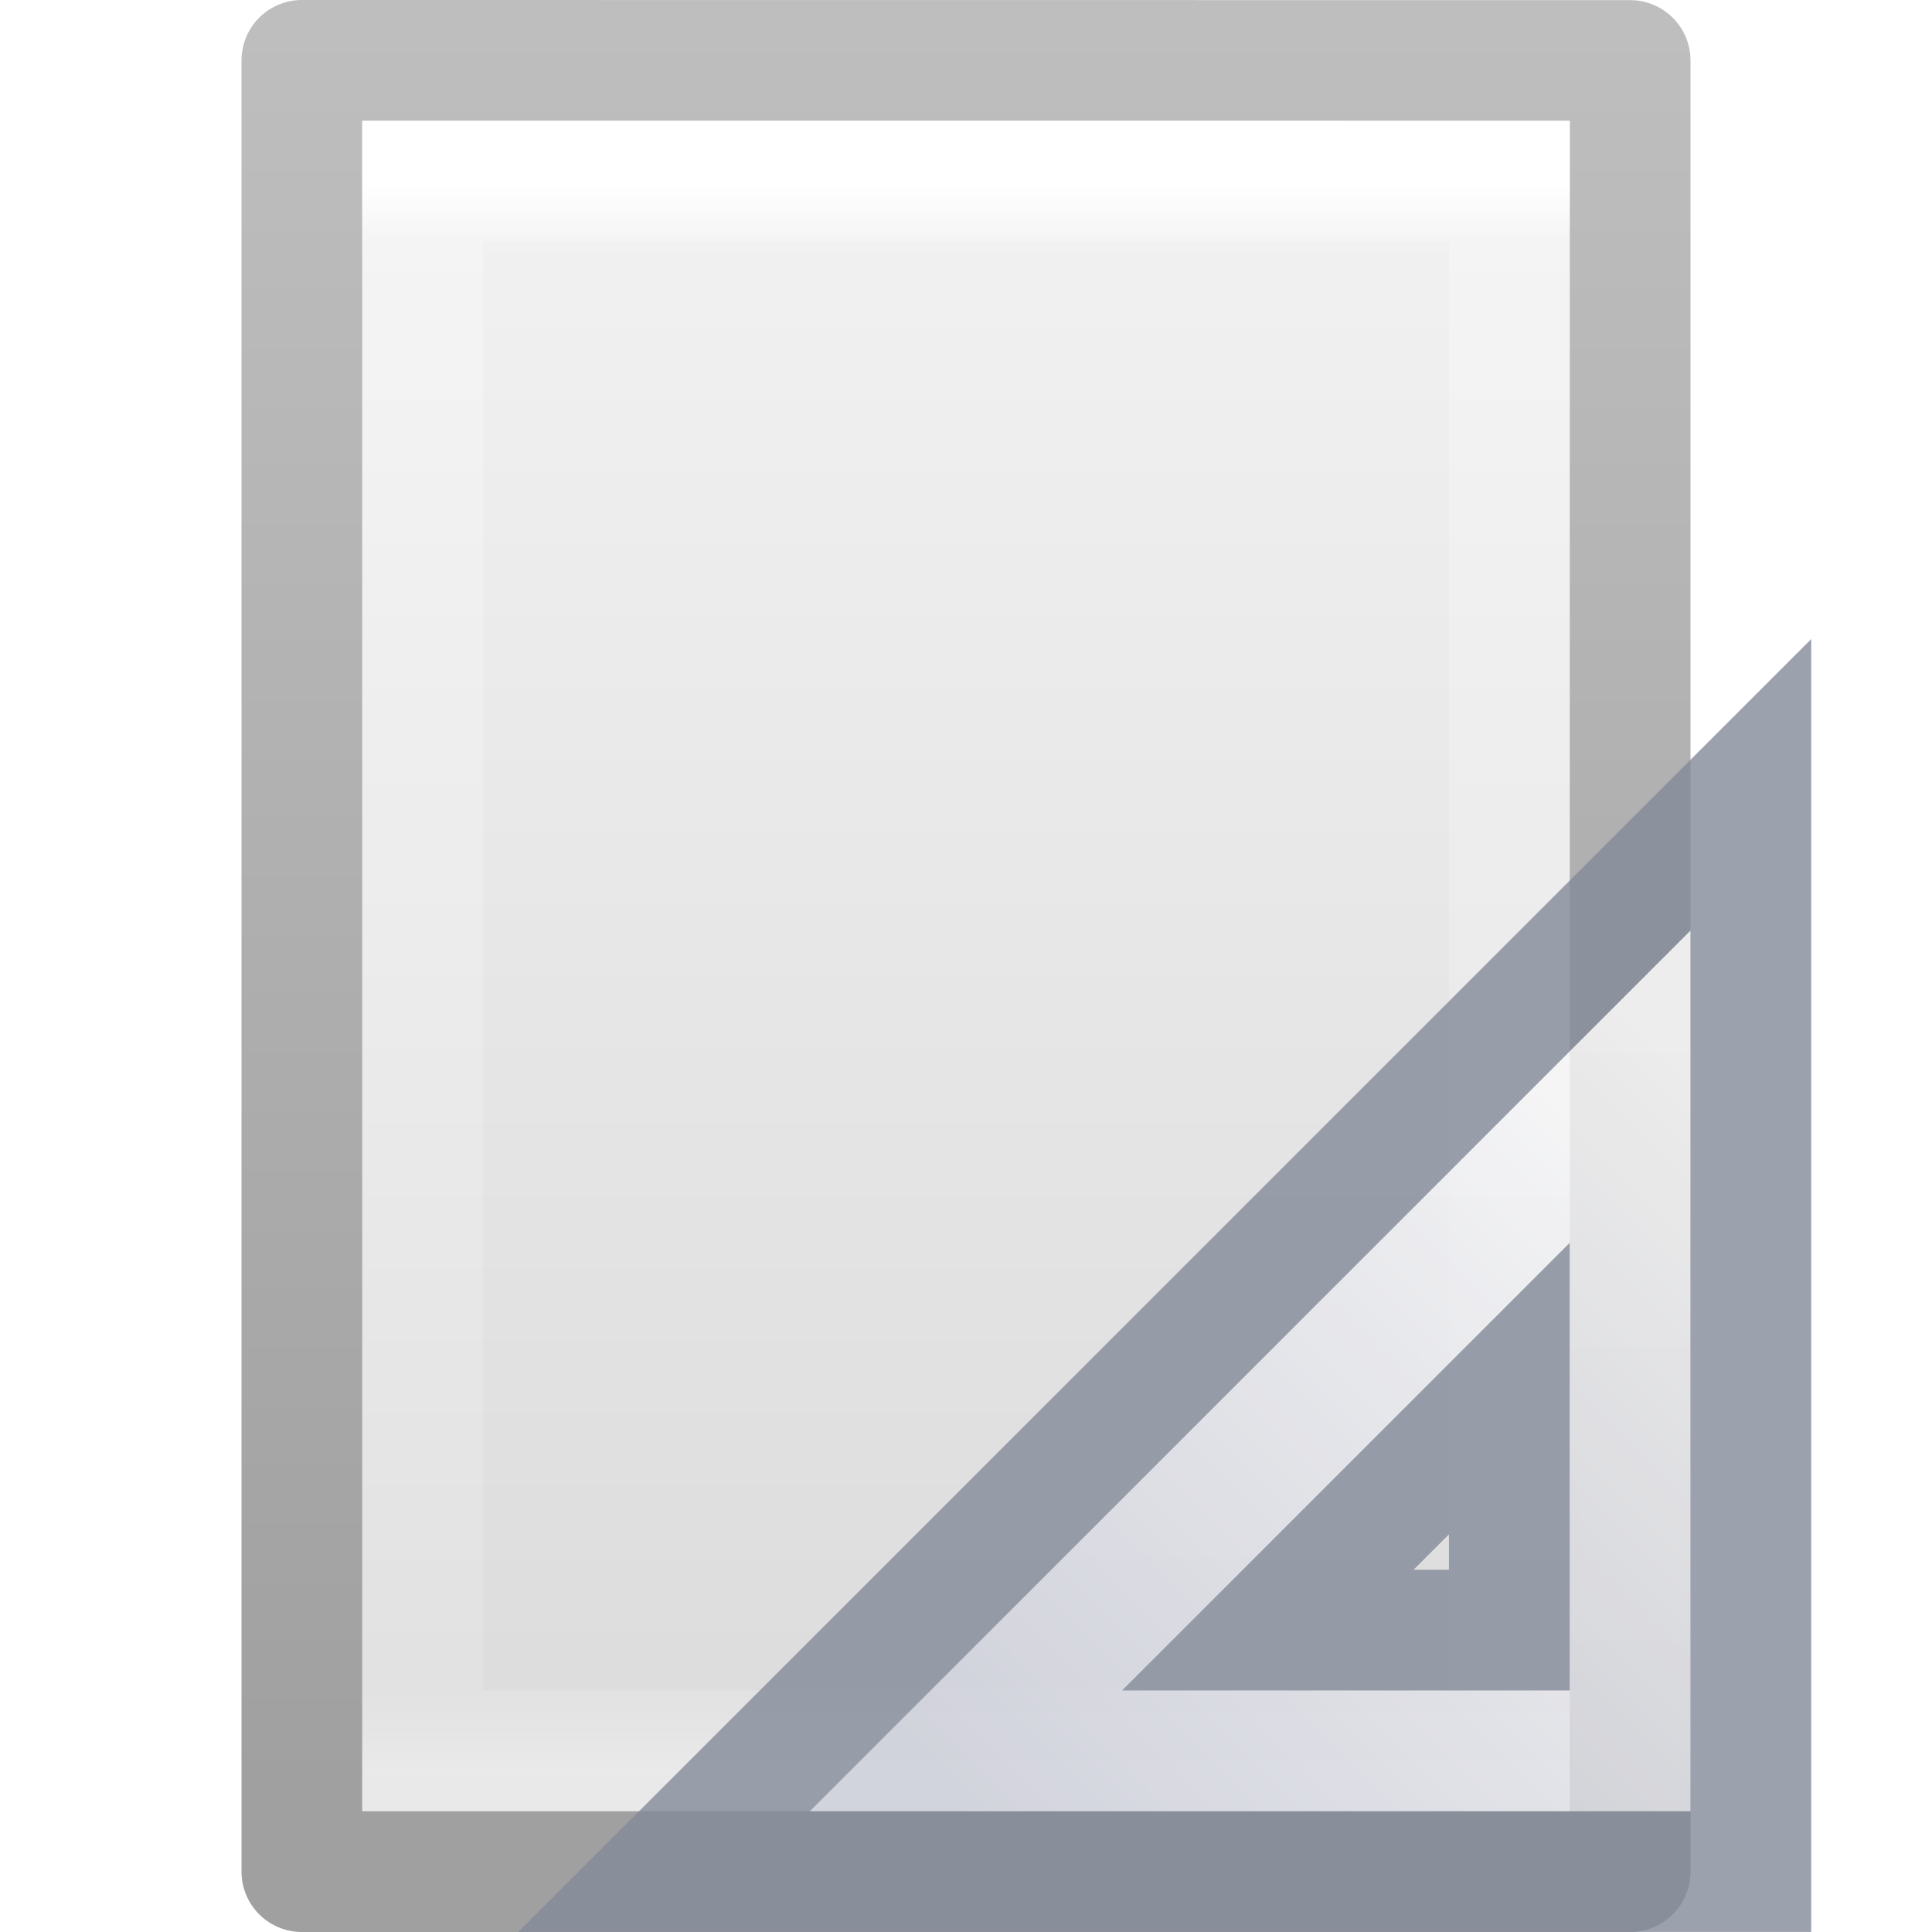
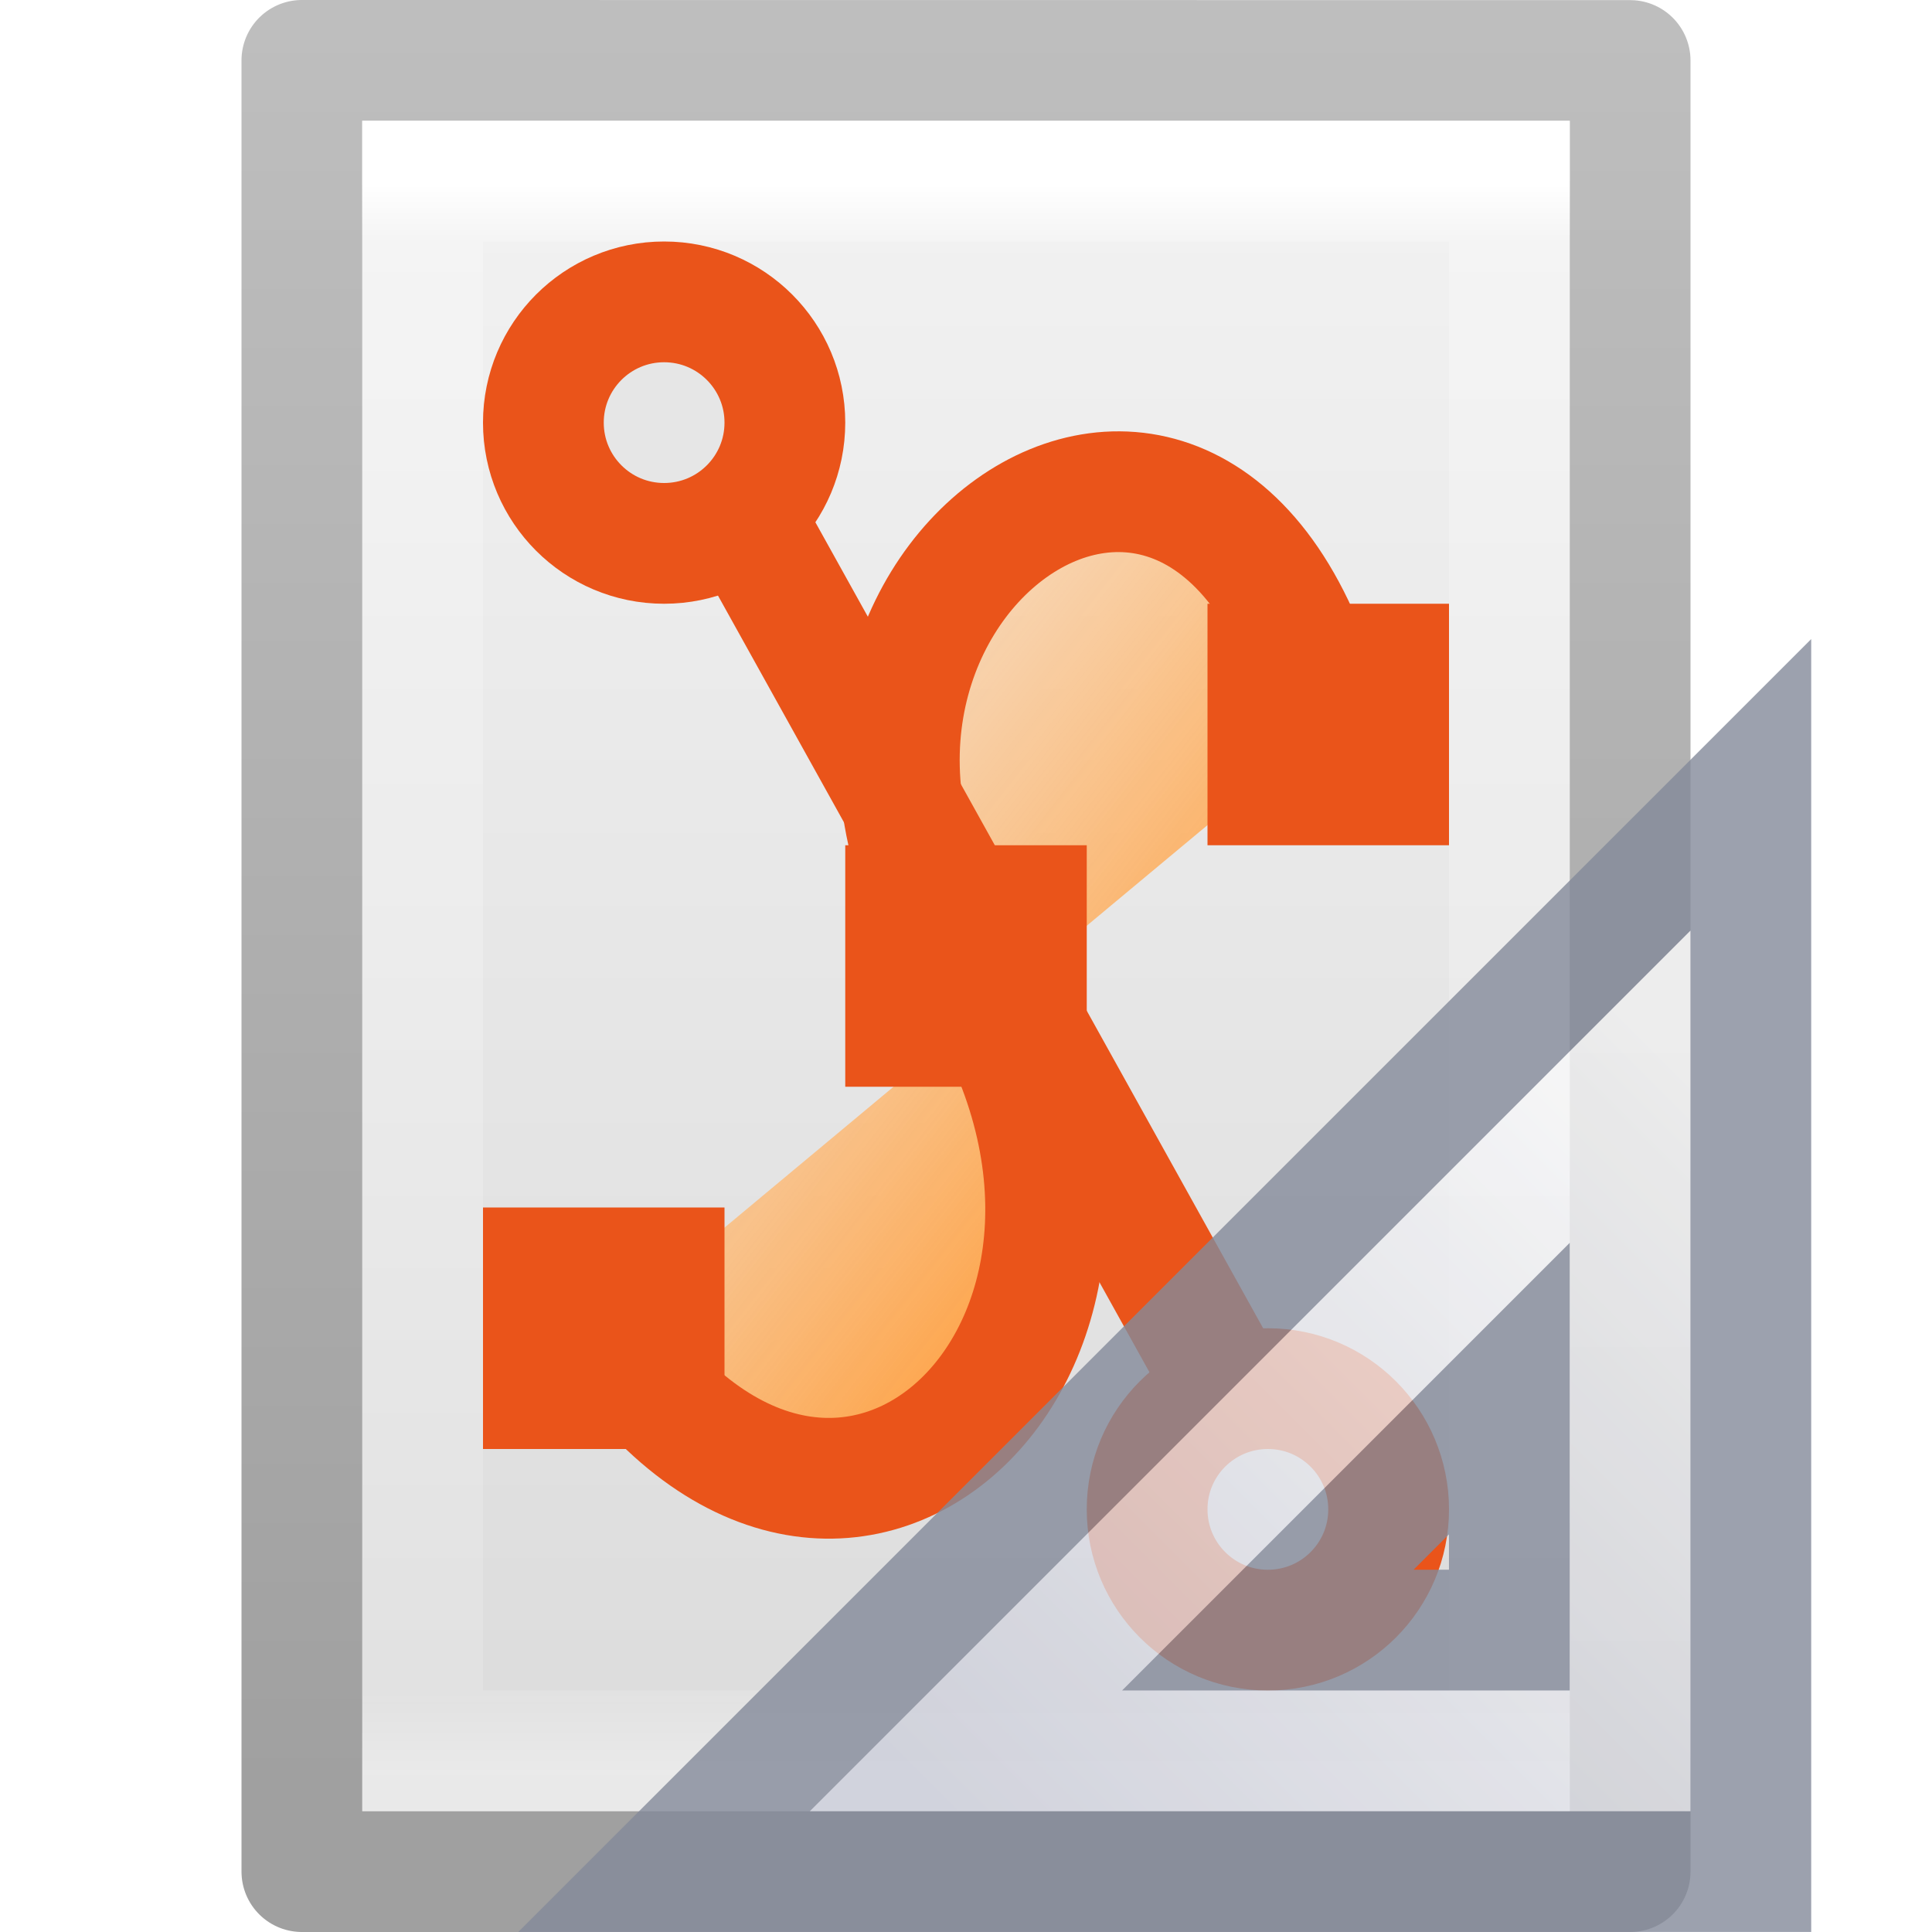
<svg xmlns="http://www.w3.org/2000/svg" xmlns:xlink="http://www.w3.org/1999/xlink" width="16px" height="16px" id="svg3810" version="1.1">
  <defs id="defs3812">
    <linearGradient xlink:href="#linearGradient3977" id="linearGradient3988" gradientUnits="userSpaceOnUse" gradientTransform="matrix(0.2432432,0,0,0.3513513,2.162164,-0.432428)" x1="24" y1="5.564" x2="24" y2="43" />
    <linearGradient id="linearGradient3977">
      <stop offset="0" style="stop-color:#ffffff;stop-opacity:1;" id="stop3979" />
      <stop id="stop3981" style="stop-color:#ffffff;stop-opacity:0.235;" offset="0.036" />
      <stop offset="0.951" style="stop-color:#ffffff;stop-opacity:0.157;" id="stop3983" />
      <stop offset="1" style="stop-color:#ffffff;stop-opacity:0.392;" id="stop3985" />
    </linearGradient>
    <linearGradient id="linearGradient3600">
      <stop id="stop3602" style="stop-color:#f4f4f4;stop-opacity:1" offset="0" />
      <stop id="stop3604" style="stop-color:#dbdbdb;stop-opacity:1" offset="1" />
    </linearGradient>
    <linearGradient id="linearGradient3104">
      <stop id="stop3106" style="stop-color:#a0a0a0;stop-opacity:1;" offset="0" />
      <stop id="stop3108" style="stop-color:#bebebe;stop-opacity:1;" offset="1" />
    </linearGradient>
    <linearGradient y2="47.013" x2="25.132" y1="0.985" x1="25.132" gradientTransform="matrix(0.3142871,0,0,0.3259265,0.457108,-0.322238)" gradientUnits="userSpaceOnUse" id="linearGradient3806" xlink:href="#linearGradient3600" />
    <linearGradient y2="2.906" x2="-51.786" y1="50.786" x1="-51.786" gradientTransform="matrix(0.2537859,0,0,0.3050187,19.12898,-0.685477)" gradientUnits="userSpaceOnUse" id="linearGradient3808" xlink:href="#linearGradient3104" />
-     <linearGradient xlink:href="#linearGradient3412" id="linearGradient3060-4" gradientUnits="userSpaceOnUse" gradientTransform="matrix(0,0.6,0.6,0,5.897627,-12.49769)" x1="33.877" y1="19.948" x2="44.119" y2="30.191" />
+     <linearGradient xlink:href="#linearGradient4102" id="linearGradient3064" gradientUnits="userSpaceOnUse" gradientTransform="matrix(0.6594275,0,0,0.6465221,-5.032613,-4.594716)" x1="28.534" y1="24.24" x2="16.887" y2="13.664" />
+     <linearGradient id="linearGradient4102">
+       <stop id="stop4104" style="stop-color:#fda852;stop-opacity:1" offset="0" />
+       <stop id="stop4106" style="stop-color:#ffffff;stop-opacity:0" offset="1" />
+     </linearGradient>
+     <linearGradient y2="22.164" x2="25.884" y1="31.445" x1="38.016" gradientTransform="matrix(0.6594275,0,0,0.6465221,-17.06881,-9.329826)" gradientUnits="userSpaceOnUse" id="linearGradient3065" xlink:href="#linearGradient4102" />
+     <linearGradient xlink:href="#linearGradient3412" id="linearGradient3116" gradientUnits="userSpaceOnUse" gradientTransform="matrix(0,0.6,0.6,0,5.897627,-12.49769)" x1="33.877" y1="19.948" x2="44.119" y2="30.191" />
    <linearGradient id="linearGradient3412">
      <stop id="stop3414" style="stop-color:#fcfcfc;stop-opacity:1" offset="0" />
      <stop id="stop3416" style="stop-color:#cbcdd9;stop-opacity:1" offset="1" />
    </linearGradient>
-     <linearGradient y2="30.191" x2="44.119" y1="19.948" x1="33.877" gradientTransform="matrix(0,0.6,0.6,0,5.897627,-12.49769)" gradientUnits="userSpaceOnUse" id="linearGradient3085" xlink:href="#linearGradient3412" />
-     <linearGradient y2="46.562" x2="19.515" y1="12.443" x1="19.515" gradientTransform="matrix(0.3745426,0,0,0.5105348,0.1168573,-1.754156)" gradientUnits="userSpaceOnUse" id="linearGradient3095" xlink:href="#linearGradient3522" />
-     <linearGradient y2="46.562" x2="19.515" y1="12.443" x1="19.515" gradientTransform="matrix(0.4040179,0,0,0.4330013,-0.305521,-0.8235771)" gradientUnits="userSpaceOnUse" id="linearGradient3092" xlink:href="#linearGradient3522" />
-     <linearGradient id="linearGradient3097">
-       <stop offset="0" style="stop-color:#a3c0d0;stop-opacity:1" id="stop3099" />
-       <stop offset="1" style="stop-color:#5a8caa;stop-opacity:1" id="stop3101" />
-     </linearGradient>
-     <linearGradient y2="46.562" x2="19.515" y1="12.443" x1="19.515" gradientTransform="matrix(0.5348003,0,0,0.5105348,0.215046,-0.7235054)" gradientUnits="userSpaceOnUse" id="linearGradient3060" xlink:href="#linearGradient3522" />
-     <linearGradient id="linearGradient3522">
-       <stop offset="0" style="stop-color:#a3c0d0;stop-opacity:1" id="stop3524" />
-       <stop offset="1" style="stop-color:#5a8caa;stop-opacity:1" id="stop3526" />
-     </linearGradient>
-     <linearGradient xlink:href="#linearGradient3104-7" id="linearGradient3808-2" gradientUnits="userSpaceOnUse" gradientTransform="matrix(0.2537859,0,0,0.3050187,19.12898,-0.685477)" x1="-51.786" y1="50.786" x2="-51.786" y2="2.906" />
-     <linearGradient xlink:href="#linearGradient3600-0" id="linearGradient3806-0" gradientUnits="userSpaceOnUse" gradientTransform="matrix(0.3142871,0,0,0.3259265,0.457108,-0.322238)" x1="25.132" y1="0.985" x2="25.132" y2="47.013" />
-     <linearGradient id="linearGradient3104-7">
-       <stop offset="0" style="stop-color:#a0a0a0;stop-opacity:1;" id="stop3106-1" />
-       <stop offset="1" style="stop-color:#bebebe;stop-opacity:1;" id="stop3108-8" />
-     </linearGradient>
-     <linearGradient id="linearGradient3600-0">
-       <stop offset="0" style="stop-color:#f4f4f4;stop-opacity:1" id="stop3602-5" />
-       <stop offset="1" style="stop-color:#dbdbdb;stop-opacity:1" id="stop3604-5" />
-     </linearGradient>
-     <linearGradient id="linearGradient3977-2">
-       <stop id="stop3979-6" style="stop-color:#ffffff;stop-opacity:1;" offset="0" />
-       <stop offset="0.036" style="stop-color:#ffffff;stop-opacity:0.235;" id="stop3981-9" />
-       <stop id="stop3983-1" style="stop-color:#ffffff;stop-opacity:0.157;" offset="0.951" />
-       <stop id="stop3985-7" style="stop-color:#ffffff;stop-opacity:0.392;" offset="1" />
-     </linearGradient>
-     <linearGradient y2="43" x2="24" y1="5.564" x1="24" gradientTransform="matrix(0.2432432,0,0,0.3513513,2.162164,-0.432428)" gradientUnits="userSpaceOnUse" id="linearGradient3988-1" xlink:href="#linearGradient3977-2" />
-     <linearGradient xlink:href="#linearGradient3522" id="linearGradient3103" gradientUnits="userSpaceOnUse" gradientTransform="matrix(0.4040179,0,0,0.4330013,-13.85107,-5.302297)" x1="19.515" y1="12.443" x2="19.515" y2="46.562" />
-     <linearGradient xlink:href="#linearGradient3522" id="linearGradient3106" gradientUnits="userSpaceOnUse" gradientTransform="matrix(0.3745426,0,0,0.5105348,-13.42869,-6.232875)" x1="19.515" y1="12.443" x2="19.515" y2="46.562" />
-     <linearGradient xlink:href="#linearGradient3977-2" id="linearGradient3109" gradientUnits="userSpaceOnUse" gradientTransform="matrix(0.2432432,0,0,0.3513513,-11.38338,-4.911148)" x1="24" y1="5.564" x2="24" y2="43" />
-     <linearGradient xlink:href="#linearGradient3600-0" id="linearGradient3112" gradientUnits="userSpaceOnUse" gradientTransform="matrix(0.3142871,0,0,0.3259265,-13.08844,-4.800957)" x1="25.132" y1="0.985" x2="25.132" y2="47.013" />
-     <linearGradient xlink:href="#linearGradient3104-7" id="linearGradient3114" gradientUnits="userSpaceOnUse" gradientTransform="matrix(0.2537859,0,0,0.3050187,5.583434,-5.164197)" x1="-51.786" y1="50.786" x2="-51.786" y2="2.906" />
-     <linearGradient xlink:href="#linearGradient3412" id="linearGradient3116" gradientUnits="userSpaceOnUse" gradientTransform="matrix(0,0.6,0.6,0,5.897627,-12.49769)" x1="33.877" y1="19.948" x2="44.119" y2="30.191" />
+     <linearGradient y2="30.191" x2="44.119" y1="19.948" x1="33.877" gradientTransform="matrix(0,0.6,0.6,0,5.897627,-12.49769)" gradientUnits="userSpaceOnUse" id="linearGradient3050" xlink:href="#linearGradient3412" />
  </defs>
  <g id="layer1">
    <path style="fill:url(#linearGradient3806);fill-opacity:1;stroke:url(#linearGradient3808);stroke-width:1;stroke-linecap:butt;stroke-linejoin:round;stroke-miterlimit:4;stroke-opacity:1;stroke-dasharray:none;stroke-dashoffset:0;display:inline" id="path4160" d="m 2.5,0.5 c 2.521,0 11,9.54e-4 11,9.54e-4 l 1.3e-5,14.999 c 0,0 -7.333,0 -11,0 0,-5 0,-10 0,-15 z" />
    <path style="fill:none;stroke:url(#linearGradient3988);stroke-width:1;stroke-linecap:round;stroke-linejoin:miter;stroke-miterlimit:4;stroke-opacity:1;stroke-dasharray:none;stroke-dashoffset:0" d="m 12.5,14.5 -9,0 0,-13 L 12.5,1.5 z" id="rect6741-1" />
+     <path style="fill:url(#linearGradient3065);fill-opacity:1;fill-rule:evenodd;stroke:#ea541a;stroke-width:1px;stroke-linecap:butt;stroke-linejoin:miter;stroke-opacity:1" id="path2783" d="M 5,11 C 7,14 10,11 8,8 6,5 10,2 11,6" />
+     <rect style="fill:#ea541a;fill-opacity:1;stroke:none" id="rect3565" y="10" x="4" height="2" width="2" />
+     <rect style="fill:#ea541a;fill-opacity:1;stroke:none" id="rect3567" y="5" x="10" height="2" width="2" />
+     <path style="fill:none;stroke:#ea541a;stroke-width:1px;stroke-linecap:butt;stroke-linejoin:miter;stroke-opacity:1" id="path3571" d="m 6,4 5,9" />
+     <path style="fill:#e6e6e6;fill-opacity:1;stroke:#ea541a;stroke-width:1;stroke-linecap:butt;stroke-miterlimit:4;stroke-opacity:1;stroke-dasharray:none" id="path3573" d="M 6.5,3.5 C 6.5,4.052 6.053,4.5 5.5,4.5 4.947,4.5 4.5,4.052 4.5,3.5 4.5,2.948 4.947,2.5 5.5,2.5 c 0.553,0 1,0.448 1,1 l 0,0 z" />
+     <path style="fill:#e6e6e6;fill-opacity:1;stroke:#ea541a;stroke-width:1;stroke-linecap:butt;stroke-miterlimit:4;stroke-opacity:1;stroke-dasharray:none" id="path3575" d="m 11.5,12.5 c 3.73e-4,0.552 -0.447,1 -1,1 -0.553,0 -1,-0.448 -1,-1 -3.72e-4,-0.552 0.447,-1 1,-1 0.553,0 1,0.448 1,1 l 0,0 z" />
+     <rect style="fill:#ea541a;fill-opacity:1;stroke:none" id="rect3569" y="7" x="7" height="2" width="2" />
    <g id="g3082" transform="matrix(-1,0,0,1,31.49763,0.69769)">
-       <path style="opacity:0.8;fill:url(#linearGradient3116);fill-opacity:1;fill-rule:evenodd;stroke:#83899a;stroke-width:1px;stroke-linecap:butt;stroke-linejoin:miter;stroke-opacity:1" id="path3410" d="m 16.998,5.802 9,9 -9,0 0,-9 z m 2,5 0,2 2,0 -2,-2 z" />
+       <path style="opacity:0.8;fill:url(#linearGradient3050);fill-opacity:1;fill-rule:evenodd;stroke:#83899a;stroke-width:1px;stroke-linecap:butt;stroke-linejoin:miter;stroke-opacity:1" id="path3410" d="m 16.998,5.802 9,9 -9,0 0,-9 z m 2,5 0,2 2,0 -2,-2 z" />
    </g>
  </g>
</svg>
